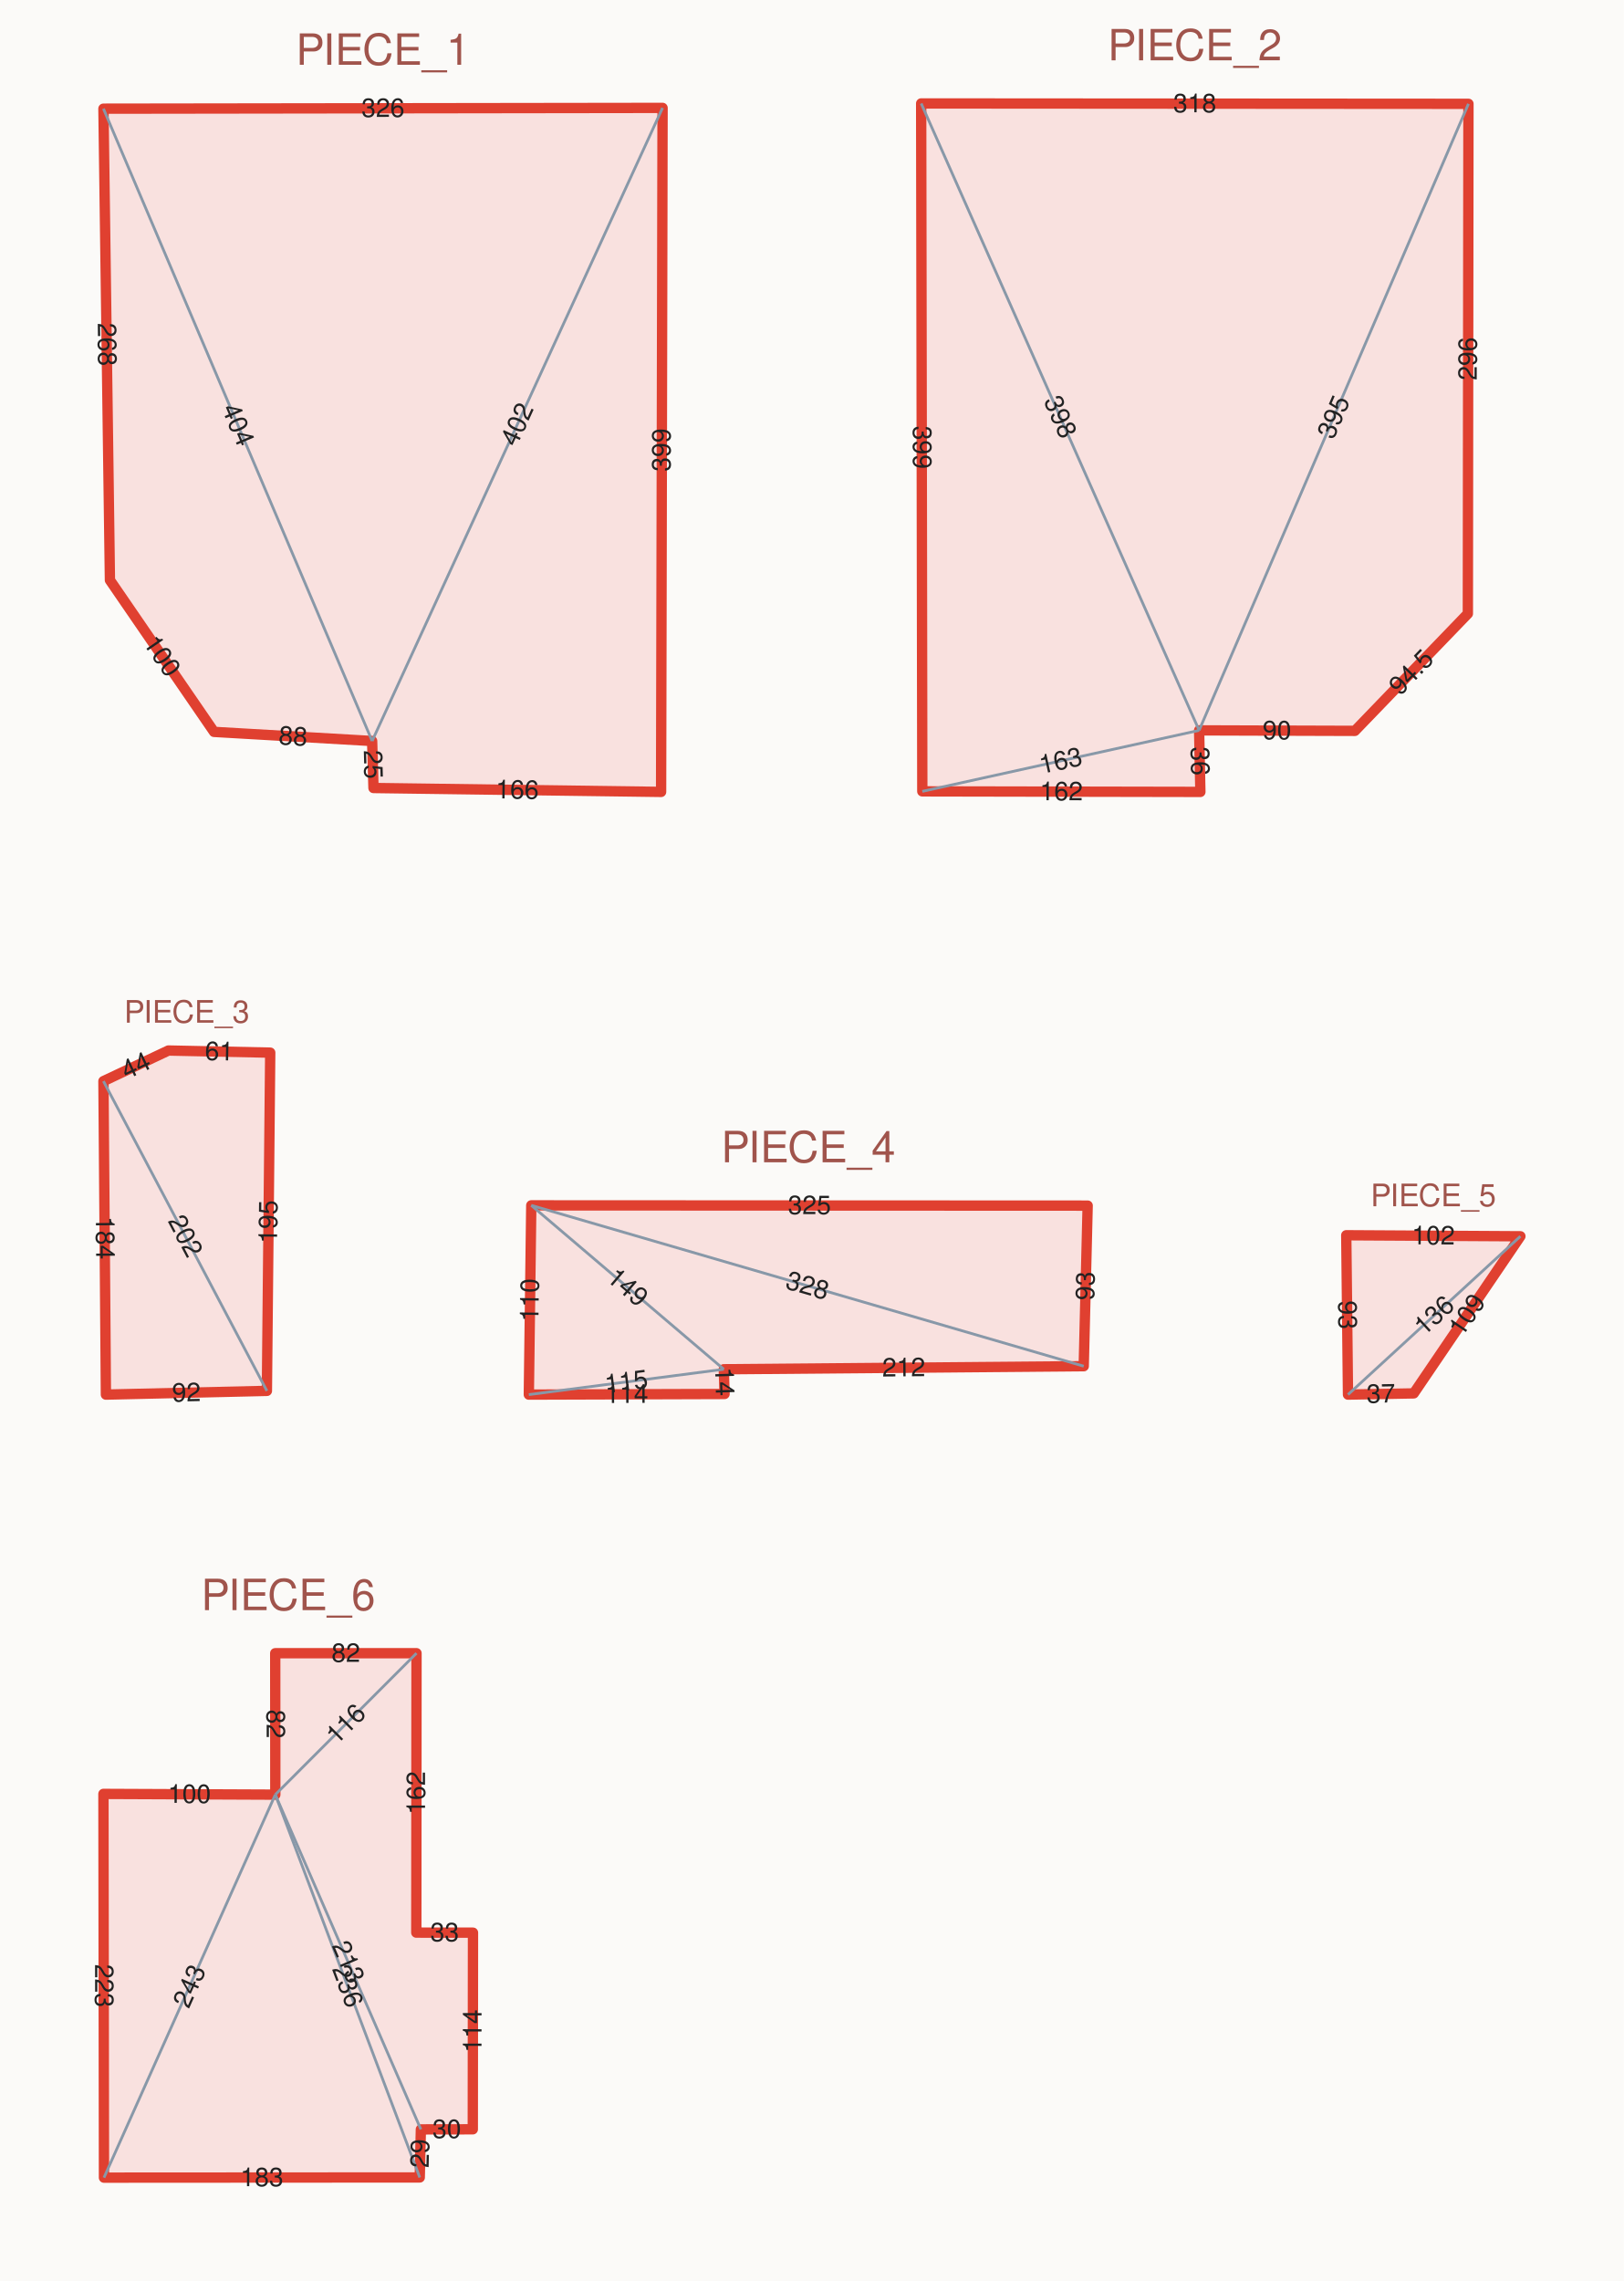
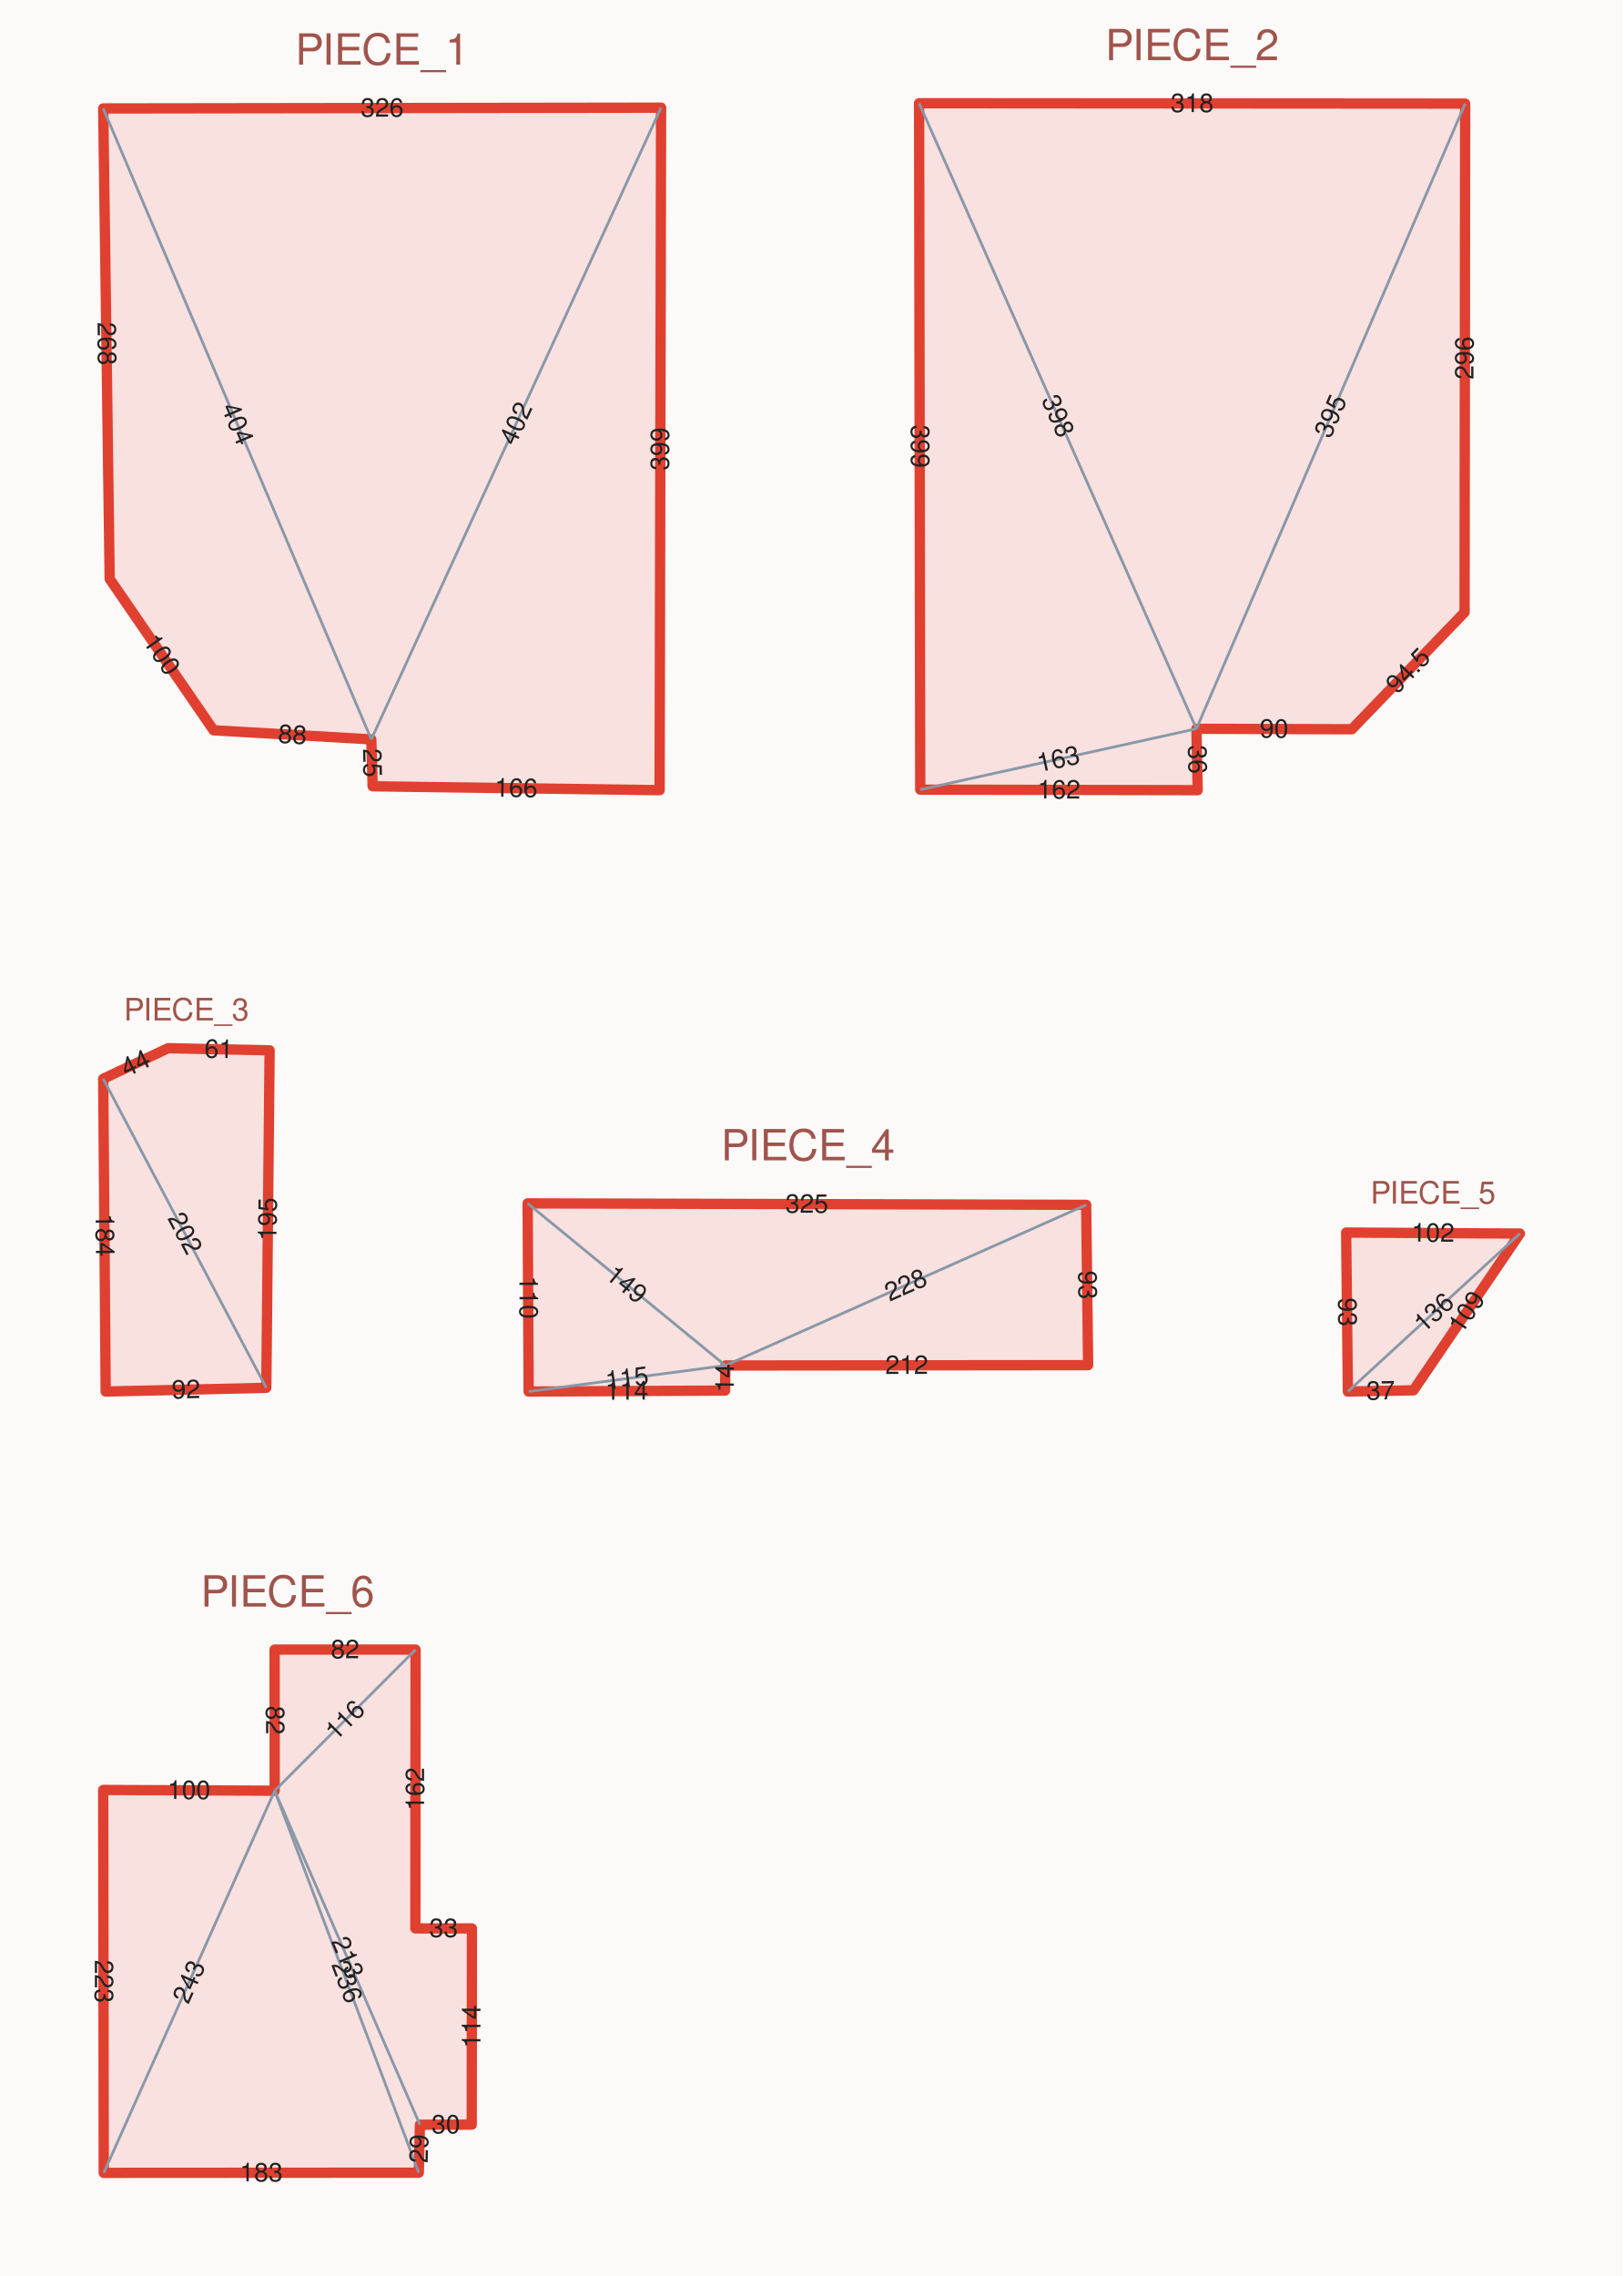
- <svg xmlns="http://www.w3.org/2000/svg" viewBox="0 0 941.9 1323.0" width="1100" font-family="Helvetica,Arial,sans-serif">
-   <rect width="941.9" height="1323.0" fill="#fbfaf8" />
+ <svg xmlns="http://www.w3.org/2000/svg" viewBox="0 0 943.6 1323.0" width="1100" font-family="Helvetica,Arial,sans-serif">
+   <rect width="943.6" height="1323.0" fill="#fbfaf8" />
  <polygon points="60.00,63.03 384.31,62.58 383.46,459.31 216.63,457.05 215.85,429.79 124.15,424.50 63.76,336.51" fill="#e8434322" stroke="#e04030" stroke-width="6" stroke-linejoin="round" />
  <line x1="60.00" y1="63.03" x2="215.85" y2="429.79" stroke="#8898a8" stroke-width="1.6" />
  <line x1="384.31" y1="62.58" x2="215.85" y2="429.79" stroke="#8898a8" stroke-width="1.6" />
  <text x="222.16" y="62.80" font-size="15" fill="#222" text-anchor="middle" dominant-baseline="middle" transform="rotate(-0.1 222.16 62.80)">326</text>
  <text x="383.89" y="260.94" font-size="15" fill="#222" text-anchor="middle" dominant-baseline="middle" transform="rotate(-89.9 383.89 260.94)">399</text>
  <text x="300.04" y="458.18" font-size="15" fill="#222" text-anchor="middle" dominant-baseline="middle" transform="rotate(0.8 300.04 458.18)">166</text>
  <text x="216.24" y="443.42" font-size="15" fill="#222" text-anchor="middle" dominant-baseline="middle" transform="rotate(88.4 216.24 443.42)">25</text>
  <text x="170.00" y="427.14" font-size="15" fill="#222" text-anchor="middle" dominant-baseline="middle" transform="rotate(3.3 170.00 427.14)">88</text>
  <text x="93.96" y="380.51" font-size="15" fill="#222" text-anchor="middle" dominant-baseline="middle" transform="rotate(55.5 93.96 380.51)">100</text>
  <text x="61.88" y="199.77" font-size="15" fill="#222" text-anchor="middle" dominant-baseline="middle" transform="rotate(89.2 61.88 199.77)">268</text>
  <text x="137.92" y="246.41" font-size="15" fill="#222" text-anchor="middle" dominant-baseline="middle" transform="rotate(67.0 137.92 246.41)">404</text>
  <text x="300.08" y="246.18" font-size="15" fill="#222" text-anchor="middle" dominant-baseline="middle" transform="rotate(-65.4 300.08 246.18)">402</text>
  <text x="222.16" y="37.58" font-size="25" fill="#8a2a20" text-anchor="middle" opacity="0.8">PIECE_1</text>
  <polygon points="534.31,60.00 851.75,60.22 851.41,355.93 785.87,423.91 695.53,423.62 696.26,459.31 534.97,459.00" fill="#e8434322" stroke="#e04030" stroke-width="6" stroke-linejoin="round" />
  <line x1="534.31" y1="60.00" x2="695.53" y2="423.62" stroke="#8898a8" stroke-width="1.6" />
  <line x1="851.75" y1="60.22" x2="695.53" y2="423.62" stroke="#8898a8" stroke-width="1.6" />
  <line x1="695.53" y1="423.62" x2="534.97" y2="459.00" stroke="#8898a8" stroke-width="1.6" />
  <text x="693.03" y="60.11" font-size="15" fill="#222" text-anchor="middle" dominant-baseline="middle" transform="rotate(0.0 693.03 60.11)">318</text>
  <text x="851.58" y="208.07" font-size="15" fill="#222" text-anchor="middle" dominant-baseline="middle" transform="rotate(-89.9 851.58 208.07)">296</text>
  <text x="818.64" y="389.92" font-size="15" fill="#222" text-anchor="middle" dominant-baseline="middle" transform="rotate(-46.1 818.64 389.92)">94.5</text>
  <text x="740.70" y="423.77" font-size="15" fill="#222" text-anchor="middle" dominant-baseline="middle" transform="rotate(0.2 740.70 423.77)">90</text>
  <text x="695.89" y="441.46" font-size="15" fill="#222" text-anchor="middle" dominant-baseline="middle" transform="rotate(88.8 695.89 441.46)">36</text>
  <text x="615.62" y="459.15" font-size="15" fill="#222" text-anchor="middle" dominant-baseline="middle" transform="rotate(0.1 615.62 459.15)">162</text>
  <text x="534.64" y="259.50" font-size="15" fill="#222" text-anchor="middle" dominant-baseline="middle" transform="rotate(89.9 534.64 259.50)">399</text>
  <text x="614.92" y="241.81" font-size="15" fill="#222" text-anchor="middle" dominant-baseline="middle" transform="rotate(66.1 614.92 241.81)">398</text>
  <text x="773.64" y="241.92" font-size="15" fill="#222" text-anchor="middle" dominant-baseline="middle" transform="rotate(-66.7 773.64 241.92)">395</text>
  <text x="615.25" y="441.31" font-size="15" fill="#222" text-anchor="middle" dominant-baseline="middle" transform="rotate(-12.4 615.25 441.31)">163</text>
  <text x="693.03" y="35.00" font-size="25" fill="#8a2a20" text-anchor="middle" opacity="0.8">PIECE_2</text>
  <polygon points="60.00,627.07 97.69,609.31 156.74,610.54 154.81,806.72 61.43,808.88" fill="#e8434322" stroke="#e04030" stroke-width="6" stroke-linejoin="round" />
  <line x1="60.00" y1="627.07" x2="154.81" y2="806.72" stroke="#8898a8" stroke-width="1.6" />
  <text x="78.84" y="618.19" font-size="15" fill="#222" text-anchor="middle" dominant-baseline="middle" transform="rotate(-25.2 78.84 618.19)">44</text>
  <text x="127.21" y="609.92" font-size="15" fill="#222" text-anchor="middle" dominant-baseline="middle" transform="rotate(1.2 127.21 609.92)">61</text>
  <text x="155.78" y="708.63" font-size="15" fill="#222" text-anchor="middle" dominant-baseline="middle" transform="rotate(-89.4 155.78 708.63)">195</text>
  <text x="108.12" y="807.80" font-size="15" fill="#222" text-anchor="middle" dominant-baseline="middle" transform="rotate(-1.3 108.12 807.80)">92</text>
  <text x="60.71" y="717.98" font-size="15" fill="#222" text-anchor="middle" dominant-baseline="middle" transform="rotate(89.6 60.71 717.98)">184</text>
  <text x="107.41" y="716.90" font-size="15" fill="#222" text-anchor="middle" dominant-baseline="middle" transform="rotate(62.2 107.41 716.90)">202</text>
  <text x="108.37" y="593.18" font-size="18" fill="#8a2a20" text-anchor="middle" opacity="0.8">PIECE_3</text>
-   <polygon points="308.16,699.12 630.88,699.27 628.60,792.40 419.82,794.18 420.27,808.52 306.74,808.88" fill="#e8434322" stroke="#e04030" stroke-width="6" stroke-linejoin="round" />
-   <line x1="308.16" y1="699.12" x2="628.60" y2="792.40" stroke="#8898a8" stroke-width="1.6" />
-   <line x1="308.16" y1="699.12" x2="419.82" y2="794.18" stroke="#8898a8" stroke-width="1.6" />
-   <line x1="419.82" y1="794.18" x2="306.74" y2="808.88" stroke="#8898a8" stroke-width="1.6" />
-   <text x="469.52" y="699.19" font-size="15" fill="#222" text-anchor="middle" dominant-baseline="middle" transform="rotate(0.0 469.52 699.19)">325</text>
-   <text x="629.74" y="745.83" font-size="15" fill="#222" text-anchor="middle" dominant-baseline="middle" transform="rotate(-88.6 629.74 745.83)">93</text>
-   <text x="524.21" y="793.29" font-size="15" fill="#222" text-anchor="middle" dominant-baseline="middle" transform="rotate(-0.5 524.21 793.29)">212</text>
-   <text x="420.05" y="801.35" font-size="15" fill="#222" text-anchor="middle" dominant-baseline="middle" transform="rotate(88.2 420.05 801.35)">14</text>
-   <text x="363.51" y="808.70" font-size="15" fill="#222" text-anchor="middle" dominant-baseline="middle" transform="rotate(-0.2 363.51 808.70)">114</text>
-   <text x="307.45" y="754.00" font-size="15" fill="#222" text-anchor="middle" dominant-baseline="middle" transform="rotate(-89.3 307.45 754.00)">110</text>
-   <text x="468.38" y="745.76" font-size="15" fill="#222" text-anchor="middle" dominant-baseline="middle" transform="rotate(16.2 468.38 745.76)">328</text>
-   <text x="363.99" y="746.65" font-size="15" fill="#222" text-anchor="middle" dominant-baseline="middle" transform="rotate(40.4 363.99 746.65)">149</text>
-   <text x="363.28" y="801.53" font-size="15" fill="#222" text-anchor="middle" dominant-baseline="middle" transform="rotate(-7.4 363.28 801.53)">115</text>
-   <text x="468.81" y="674.12" font-size="25" fill="#8a2a20" text-anchor="middle" opacity="0.8">PIECE_4</text>
-   <polygon points="780.88,716.46 881.88,717.05 820.03,808.17 781.88,808.88" fill="#e8434322" stroke="#e04030" stroke-width="6" stroke-linejoin="round" />
-   <line x1="781.88" y1="808.88" x2="881.88" y2="717.05" stroke="#8898a8" stroke-width="1.6" />
-   <text x="831.38" y="716.75" font-size="15" fill="#222" text-anchor="middle" dominant-baseline="middle" transform="rotate(0.3 831.38 716.75)">102</text>
-   <text x="850.96" y="762.61" font-size="15" fill="#222" text-anchor="middle" dominant-baseline="middle" transform="rotate(-55.8 850.96 762.61)">109</text>
-   <text x="800.96" y="808.52" font-size="15" fill="#222" text-anchor="middle" dominant-baseline="middle" transform="rotate(-1.1 800.96 808.52)">37</text>
-   <text x="781.38" y="762.67" font-size="15" fill="#222" text-anchor="middle" dominant-baseline="middle" transform="rotate(89.4 781.38 762.67)">93</text>
-   <text x="831.88" y="762.96" font-size="15" fill="#222" text-anchor="middle" dominant-baseline="middle" transform="rotate(-42.6 831.88 762.96)">136</text>
-   <text x="831.38" y="699.63" font-size="18" fill="#8a2a20" text-anchor="middle" opacity="0.8">PIECE_5</text>
+   <polygon points="306.74,699.50 631.43,700.35 632.57,793.54 421.70,793.74 421.51,808.31 307.32,808.88" fill="#e8434322" stroke="#e04030" stroke-width="6" stroke-linejoin="round" />
+   <line x1="631.43" y1="700.35" x2="421.70" y2="793.74" stroke="#8898a8" stroke-width="1.6" />
+   <line x1="306.74" y1="699.50" x2="421.70" y2="793.74" stroke="#8898a8" stroke-width="1.6" />
+   <line x1="421.70" y1="793.74" x2="307.32" y2="808.88" stroke="#8898a8" stroke-width="1.6" />
+   <text x="469.08" y="699.92" font-size="15" fill="#222" text-anchor="middle" dominant-baseline="middle" transform="rotate(0.1 469.08 699.92)">325</text>
+   <text x="632.00" y="746.94" font-size="15" fill="#222" text-anchor="middle" dominant-baseline="middle" transform="rotate(89.3 632.00 746.94)">93</text>
+   <text x="527.13" y="793.64" font-size="15" fill="#222" text-anchor="middle" dominant-baseline="middle" transform="rotate(-0.1 527.13 793.64)">212</text>
+   <text x="421.61" y="801.02" font-size="15" fill="#222" text-anchor="middle" dominant-baseline="middle" transform="rotate(-89.3 421.61 801.02)">14</text>
+   <text x="364.42" y="808.59" font-size="15" fill="#222" text-anchor="middle" dominant-baseline="middle" transform="rotate(-0.3 364.42 808.59)">114</text>
+   <text x="307.03" y="754.19" font-size="15" fill="#222" text-anchor="middle" dominant-baseline="middle" transform="rotate(89.7 307.03 754.19)">110</text>
+   <text x="526.57" y="747.04" font-size="15" fill="#222" text-anchor="middle" dominant-baseline="middle" transform="rotate(-24.0 526.57 747.04)">228</text>
+   <text x="364.22" y="746.62" font-size="15" fill="#222" text-anchor="middle" dominant-baseline="middle" transform="rotate(39.3 364.22 746.62)">149</text>
+   <text x="364.51" y="801.31" font-size="15" fill="#222" text-anchor="middle" dominant-baseline="middle" transform="rotate(-7.5 364.51 801.31)">115</text>
+   <text x="469.65" y="674.50" font-size="25" fill="#8a2a20" text-anchor="middle" opacity="0.8">PIECE_4</text>
+   <polygon points="782.57,716.46 883.57,717.05 821.72,808.17 783.57,808.88" fill="#e8434322" stroke="#e04030" stroke-width="6" stroke-linejoin="round" />
+   <line x1="783.57" y1="808.88" x2="883.57" y2="717.05" stroke="#8898a8" stroke-width="1.6" />
+   <text x="833.07" y="716.75" font-size="15" fill="#222" text-anchor="middle" dominant-baseline="middle" transform="rotate(0.3 833.07 716.75)">102</text>
+   <text x="852.65" y="762.61" font-size="15" fill="#222" text-anchor="middle" dominant-baseline="middle" transform="rotate(-55.8 852.65 762.61)">109</text>
+   <text x="802.64" y="808.52" font-size="15" fill="#222" text-anchor="middle" dominant-baseline="middle" transform="rotate(-1.1 802.64 808.52)">37</text>
+   <text x="783.07" y="762.67" font-size="15" fill="#222" text-anchor="middle" dominant-baseline="middle" transform="rotate(89.4 783.07 762.67)">93</text>
+   <text x="833.57" y="762.96" font-size="15" fill="#222" text-anchor="middle" dominant-baseline="middle" transform="rotate(-42.6 833.57 762.96)">136</text>
+   <text x="833.07" y="699.63" font-size="18" fill="#8a2a20" text-anchor="middle" opacity="0.8">PIECE_5</text>
  <polygon points="159.64,958.89 241.59,958.88 241.47,1120.93 274.35,1120.97 274.24,1235.02 244.12,1235.07 243.47,1262.94 60.31,1263.05 60.00,1040.48 159.69,1040.91" fill="#e8434322" stroke="#e04030" stroke-width="6" stroke-linejoin="round" />
  <line x1="159.69" y1="1040.91" x2="241.59" y2="958.88" stroke="#8898a8" stroke-width="1.6" />
  <line x1="159.69" y1="1040.91" x2="244.12" y2="1235.07" stroke="#8898a8" stroke-width="1.6" />
  <line x1="159.69" y1="1040.91" x2="243.47" y2="1262.94" stroke="#8898a8" stroke-width="1.6" />
  <line x1="159.69" y1="1040.91" x2="60.31" y2="1263.05" stroke="#8898a8" stroke-width="1.6" />
  <text x="200.61" y="958.89" font-size="15" fill="#222" text-anchor="middle" dominant-baseline="middle" transform="rotate(-0.0 200.61 958.89)">82</text>
  <text x="241.53" y="1039.90" font-size="15" fill="#222" text-anchor="middle" dominant-baseline="middle" transform="rotate(-90.0 241.53 1039.90)">162</text>
  <text x="257.91" y="1120.95" font-size="15" fill="#222" text-anchor="middle" dominant-baseline="middle" transform="rotate(0.1 257.91 1120.95)">33</text>
  <text x="274.29" y="1178.00" font-size="15" fill="#222" text-anchor="middle" dominant-baseline="middle" transform="rotate(-89.9 274.29 1178.00)">114</text>
  <text x="259.18" y="1235.05" font-size="15" fill="#222" text-anchor="middle" dominant-baseline="middle" transform="rotate(-0.1 259.18 1235.05)">30</text>
  <text x="243.80" y="1249.01" font-size="15" fill="#222" text-anchor="middle" dominant-baseline="middle" transform="rotate(-88.7 243.80 1249.01)">29</text>
  <text x="151.89" y="1262.99" font-size="15" fill="#222" text-anchor="middle" dominant-baseline="middle" transform="rotate(-0.0 151.89 1262.99)">183</text>
  <text x="60.15" y="1151.76" font-size="15" fill="#222" text-anchor="middle" dominant-baseline="middle" transform="rotate(89.9 60.15 1151.76)">223</text>
  <text x="109.85" y="1040.69" font-size="15" fill="#222" text-anchor="middle" dominant-baseline="middle" transform="rotate(0.2 109.85 1040.69)">100</text>
  <text x="159.67" y="999.90" font-size="15" fill="#222" text-anchor="middle" dominant-baseline="middle" transform="rotate(90.0 159.67 999.90)">82</text>
  <text x="200.64" y="999.89" font-size="15" fill="#222" text-anchor="middle" dominant-baseline="middle" transform="rotate(-45.0 200.64 999.89)">116</text>
  <text x="201.91" y="1137.99" font-size="15" fill="#222" text-anchor="middle" dominant-baseline="middle" transform="rotate(66.5 201.91 1137.99)">213</text>
  <text x="201.58" y="1151.92" font-size="15" fill="#222" text-anchor="middle" dominant-baseline="middle" transform="rotate(69.3 201.58 1151.92)">236</text>
  <text x="110.00" y="1151.98" font-size="15" fill="#222" text-anchor="middle" dominant-baseline="middle" transform="rotate(-65.9 110.00 1151.98)">243</text>
  <text x="167.18" y="933.88" font-size="25" fill="#8a2a20" text-anchor="middle" opacity="0.8">PIECE_6</text>
</svg>
